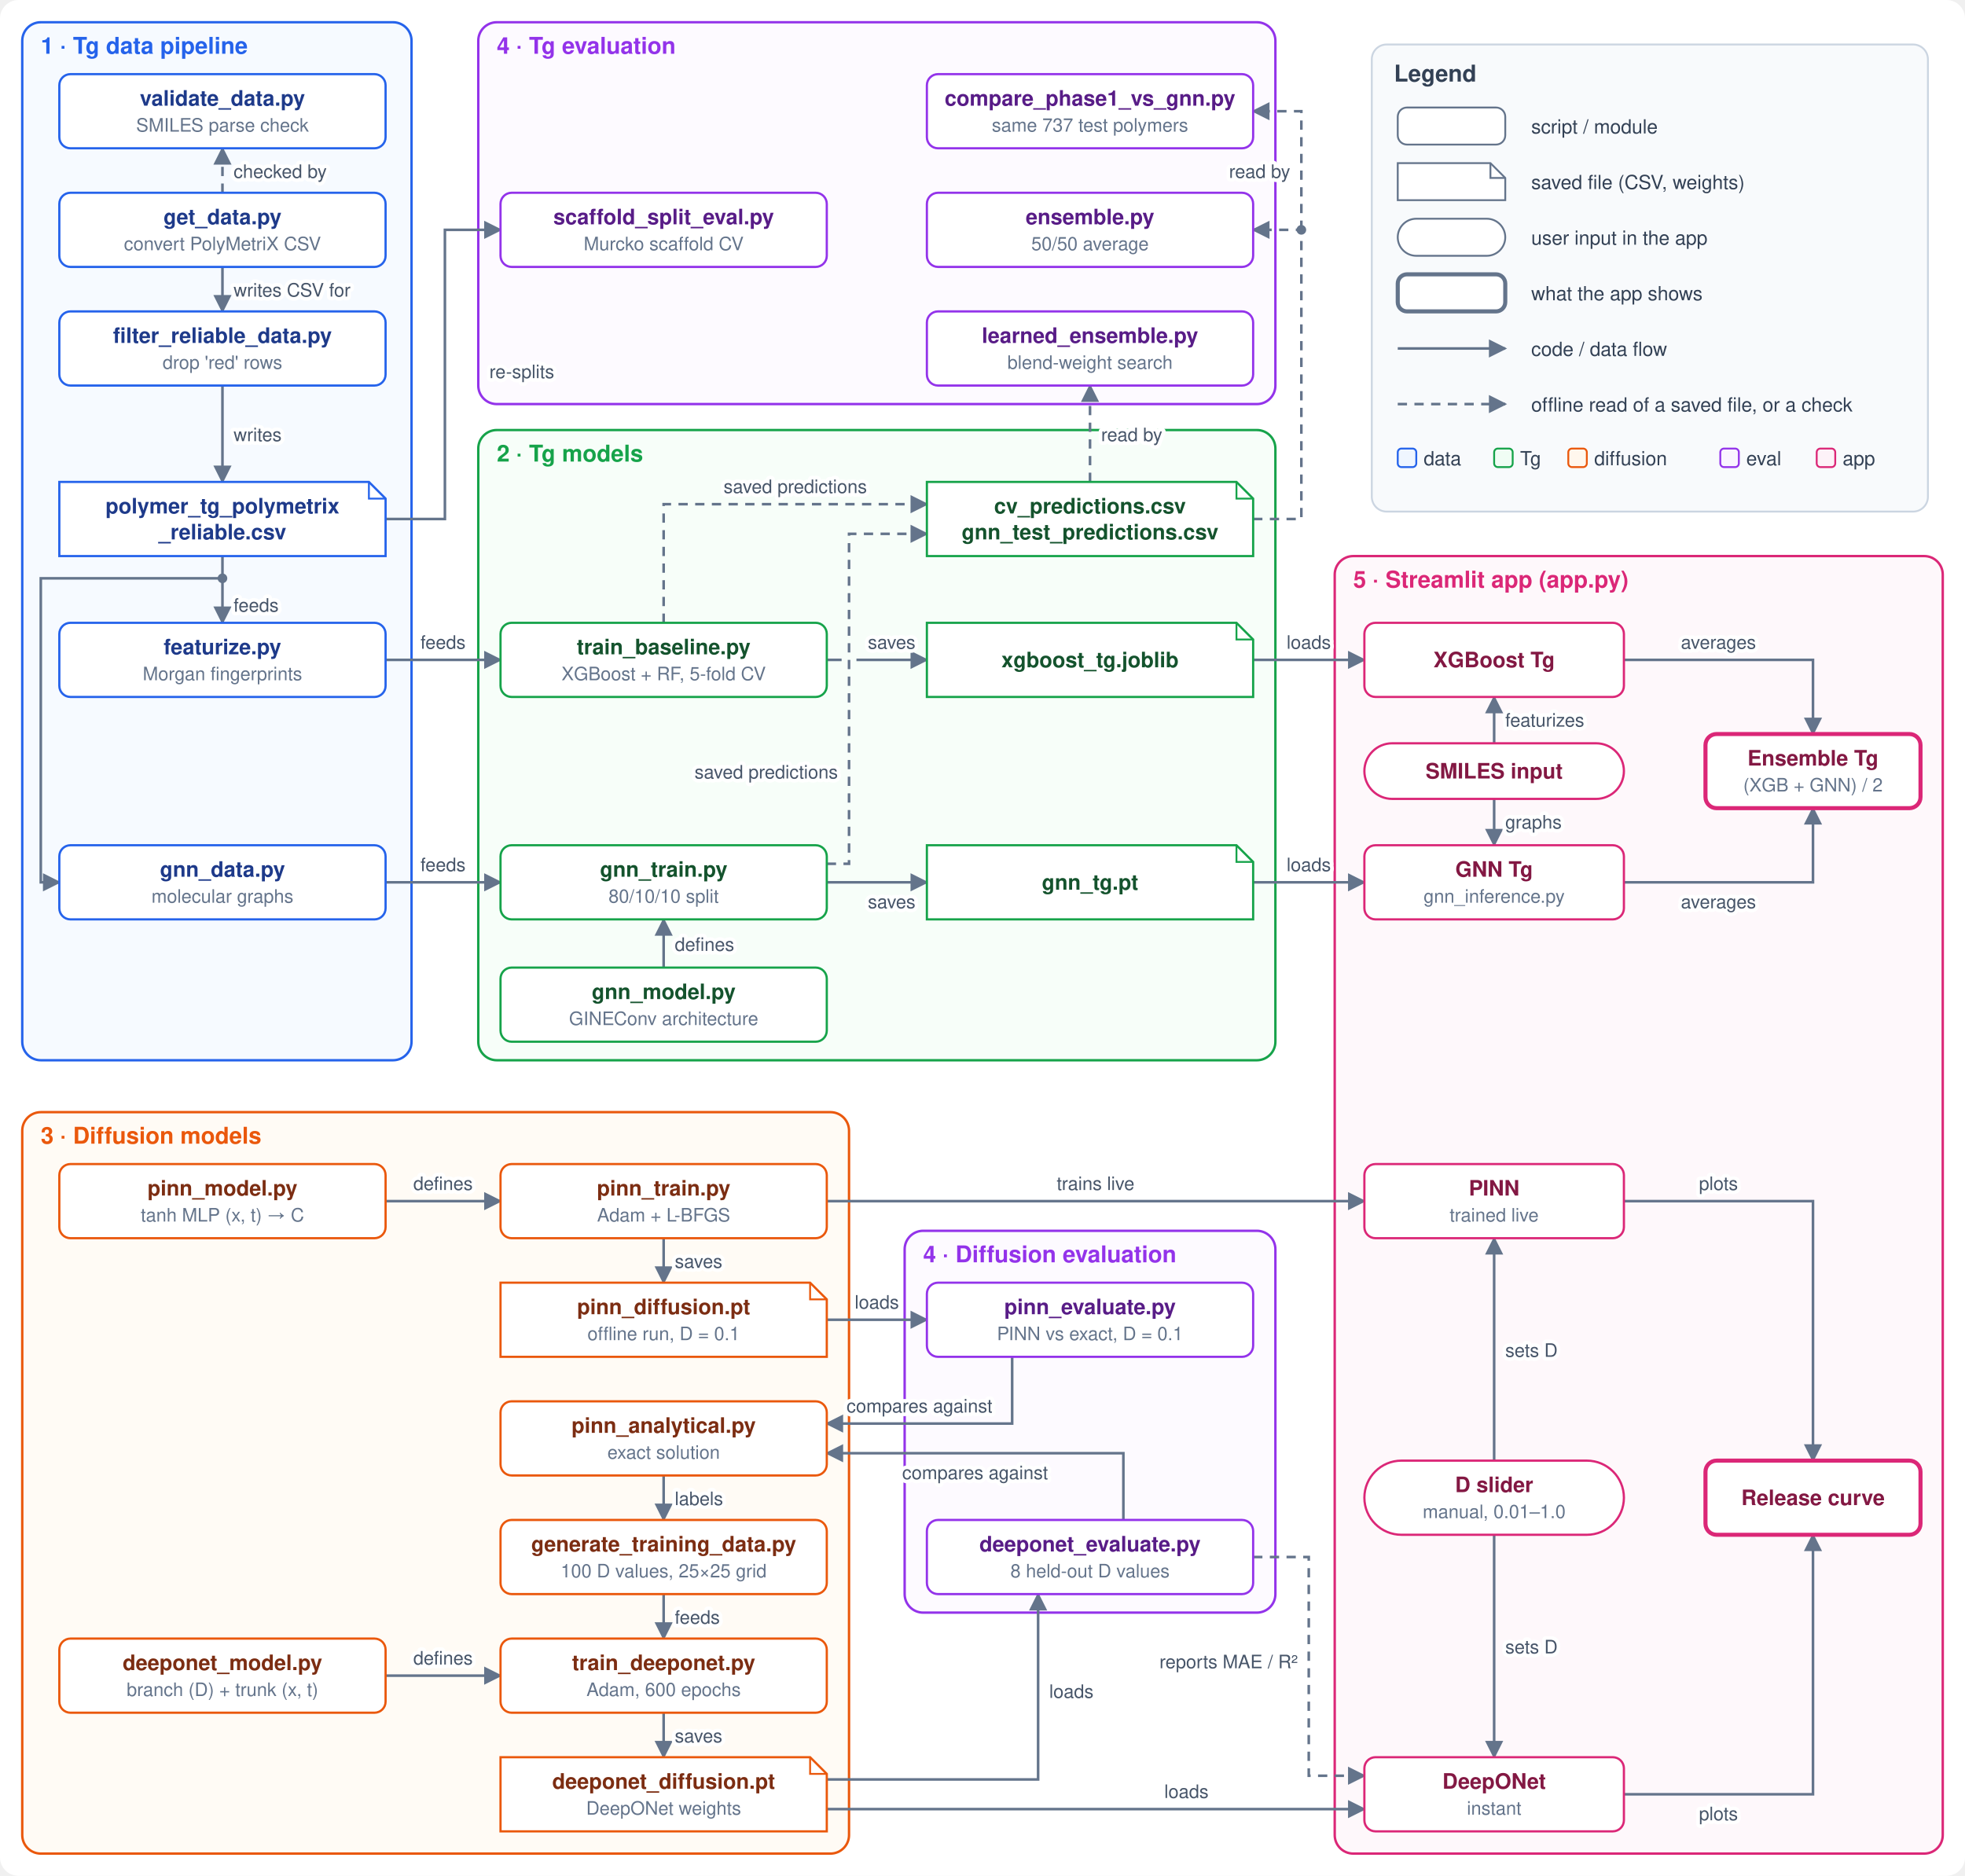
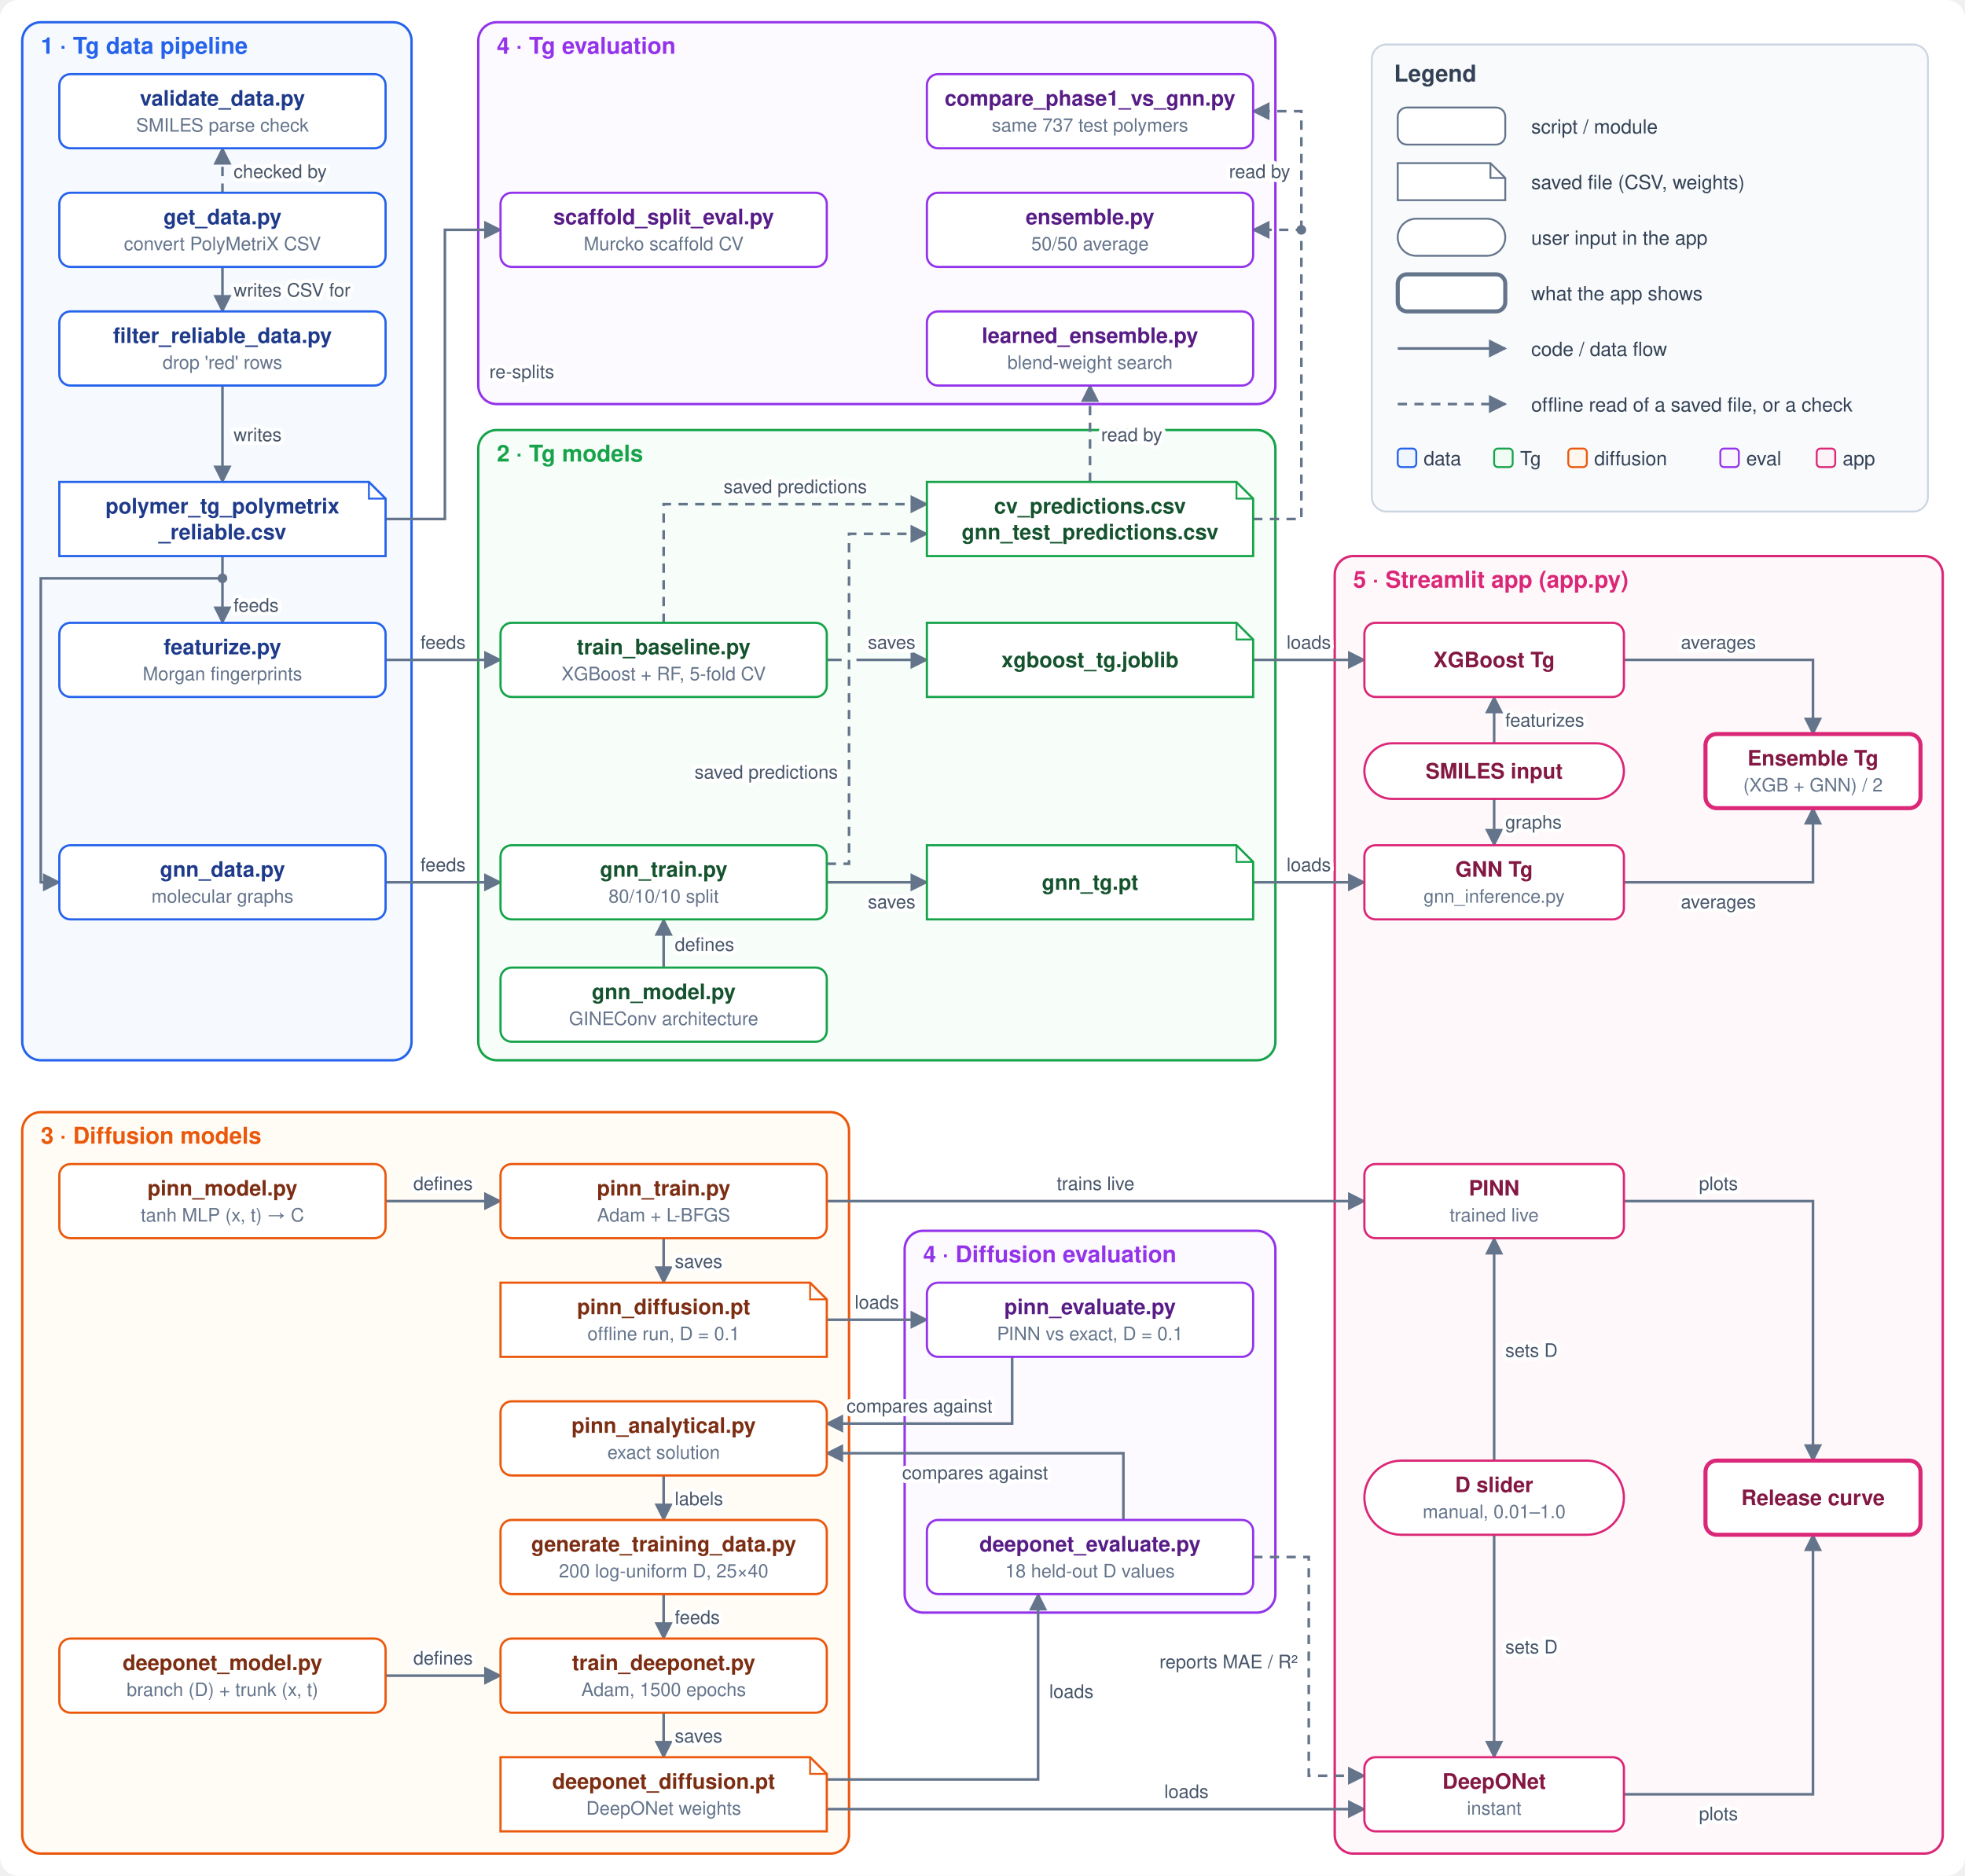
<svg xmlns="http://www.w3.org/2000/svg" viewBox="0 0 1060 1012" width="1060" height="1012" font-family="-apple-system, BlinkMacSystemFont, 'Segoe UI', Helvetica, Arial, sans-serif">
  <style>.n1{font-size:11.5px;font-weight:600}.n2{font-size:10px;fill:#64748b}.gt{font-size:12.5px;font-weight:700}.el{font-size:10px;fill:#475569;stroke:#ffffff;stroke-width:4px;stroke-linejoin:round;paint-order:stroke}.e{fill:none;stroke:#64748b;stroke-width:1.4}.d{stroke-dasharray:5 4}.lg{font-size:10.5px;fill:#334155}</style>
  <defs>
    <marker id="ah" viewBox="0 0 10 10" refX="9" refY="5" markerWidth="7" markerHeight="7" orient="auto-start-reverse">
      <path d="M0,0 L10,5 L0,10 z" fill="#64748b" />
    </marker>
  </defs>
  <rect x="0" y="0" width="1060" height="1012" rx="10" fill="#ffffff" />
  <rect x="12" y="12" width="210" height="560" rx="10" fill="#eff6ff" fill-opacity="0.55" stroke="#2563eb" stroke-width="1.3" />
  <text class="gt" x="22" y="29" fill="#2563eb">1 · Tg data pipeline</text>
  <rect x="258" y="12" width="430" height="206" rx="10" fill="#faf5ff" fill-opacity="0.55" stroke="#9333ea" stroke-width="1.3" />
  <text class="gt" x="268" y="29" fill="#9333ea">4 · Tg evaluation</text>
  <rect x="258" y="232" width="430" height="340" rx="10" fill="#f0fdf4" fill-opacity="0.55" stroke="#16a34a" stroke-width="1.3" />
  <text class="gt" x="268" y="249" fill="#16a34a">2 · Tg models</text>
  <rect x="12" y="600" width="446" height="400" rx="10" fill="#fff7ed" fill-opacity="0.55" stroke="#ea580c" stroke-width="1.3" />
  <text class="gt" x="22" y="617" fill="#ea580c">3 · Diffusion models</text>
  <rect x="488" y="664" width="200" height="206" rx="10" fill="#faf5ff" fill-opacity="0.55" stroke="#9333ea" stroke-width="1.3" />
  <text class="gt" x="498" y="681" fill="#9333ea">4 · Diffusion evaluation</text>
  <rect x="720" y="300" width="328" height="700" rx="10" fill="#fdf2f8" fill-opacity="0.55" stroke="#db2777" stroke-width="1.3" />
  <text class="gt" x="730" y="317" fill="#db2777">5 · Streamlit app (app.py)</text>
  <path class="e" d="M446,356 L454,356" />
  <path class="e d" d="M120,104 L120,80" marker-end="url(#ah)" />
  <path class="e" d="M120,144 L120,168" marker-end="url(#ah)" />
  <path class="e" d="M120,208 L120,260" marker-end="url(#ah)" />
  <path class="e" d="M120,300 L120,336" marker-end="url(#ah)" />
  <path class="e" d="M120,312 L22,312 L22,476 L32,476" marker-end="url(#ah)" />
  <path class="e" d="M208,280 L240,280 L240,124 L270,124" marker-end="url(#ah)" />
  <path class="e" d="M208,356 L270,356" marker-end="url(#ah)" />
  <path class="e" d="M208,476 L270,476" marker-end="url(#ah)" />
  <path class="e" d="M358,522 L358,496" marker-end="url(#ah)" />
  <path class="e" d="M462,356 L500,356" marker-end="url(#ah)" />
  <path class="e" d="M446,476 L500,476" marker-end="url(#ah)" />
  <path class="e d" d="M358,336 L358,272 L500,272" marker-end="url(#ah)" />
  <path class="e d" d="M446,466 L458,466 L458,288 L500,288" marker-end="url(#ah)" />
  <path class="e d" d="M588,260 L588,208" marker-end="url(#ah)" />
  <path class="e d" d="M676,280 L702,280 L702,124 L676,124" marker-end="url(#ah)" />
  <path class="e d" d="M702,124 L702,60 L676,60" marker-end="url(#ah)" />
  <path class="e" d="M676,356 L736,356" marker-end="url(#ah)" />
  <path class="e" d="M676,476 L736,476" marker-end="url(#ah)" />
  <path class="e" d="M806,401 L806,376" marker-end="url(#ah)" />
  <path class="e" d="M806,431 L806,456" marker-end="url(#ah)" />
  <path class="e" d="M876,356 L978,356 L978,396" marker-end="url(#ah)" />
  <path class="e" d="M876,476 L978,476 L978,436" marker-end="url(#ah)" />
  <path class="e" d="M208,648 L270,648" marker-end="url(#ah)" />
  <path class="e" d="M358,668 L358,692" marker-end="url(#ah)" />
  <path class="e" d="M446,648 L736,648" marker-end="url(#ah)" />
  <path class="e" d="M358,796 L358,820" marker-end="url(#ah)" />
  <path class="e" d="M358,860 L358,884" marker-end="url(#ah)" />
  <path class="e" d="M208,904 L270,904" marker-end="url(#ah)" />
  <path class="e" d="M358,924 L358,948" marker-end="url(#ah)" />
  <path class="e" d="M446,976 L736,976" marker-end="url(#ah)" />
  <path class="e" d="M446,712 L500,712" marker-end="url(#ah)" />
  <path class="e" d="M546,732 L546,768 L446,768" marker-end="url(#ah)" />
  <path class="e" d="M446,960 L560,960 L560,860" marker-end="url(#ah)" />
  <path class="e" d="M606,820 L606,784 L446,784" marker-end="url(#ah)" />
  <path class="e d" d="M676,840 L706,840 L706,958 L736,958" marker-end="url(#ah)" />
  <path class="e" d="M806,788 L806,668" marker-end="url(#ah)" />
  <path class="e" d="M806,828 L806,948" marker-end="url(#ah)" />
  <path class="e" d="M876,648 L978,648 L978,788" marker-end="url(#ah)" />
  <path class="e" d="M876,968 L978,968 L978,828" marker-end="url(#ah)" />
  <circle cx="120" cy="312" r="2.6" fill="#64748b" />
  <circle cx="702" cy="124" r="2.6" fill="#64748b" />
  <rect x="32" y="40.0" width="176" height="40" rx="6" fill="#ffffff" stroke="#2563eb" stroke-width="1.2" />
  <text class="n1" x="120.0" y="57" text-anchor="middle" fill="#1e3a8a">validate_data.py</text>
  <text class="n2" x="120.0" y="71" text-anchor="middle">SMILES parse check</text>
  <rect x="32" y="104.0" width="176" height="40" rx="6" fill="#ffffff" stroke="#2563eb" stroke-width="1.2" />
  <text class="n1" x="120.0" y="121" text-anchor="middle" fill="#1e3a8a">get_data.py</text>
  <text class="n2" x="120.0" y="135" text-anchor="middle">convert PolyMetriX CSV</text>
  <rect x="32" y="168.0" width="176" height="40" rx="6" fill="#ffffff" stroke="#2563eb" stroke-width="1.2" />
  <text class="n1" x="120.0" y="185" text-anchor="middle" fill="#1e3a8a">filter_reliable_data.py</text>
  <text class="n2" x="120.0" y="199" text-anchor="middle">drop 'red' rows</text>
  <path d="M32,260.0 H199 L208,269.0 V300.0 H32 Z" fill="#ffffff" stroke="#2563eb" stroke-width="1.2" />
  <path d="M199,260.0 V269.0 H208" fill="none" stroke="#2563eb" stroke-width="1" />
  <text class="n1" x="120.0" y="277" text-anchor="middle" fill="#1e3a8a">polymer_tg_polymetrix</text>
  <text class="n1" x="120.0" y="291" text-anchor="middle" fill="#1e3a8a">_reliable.csv</text>
  <rect x="32" y="336.0" width="176" height="40" rx="6" fill="#ffffff" stroke="#2563eb" stroke-width="1.2" />
  <text class="n1" x="120.0" y="353" text-anchor="middle" fill="#1e3a8a">featurize.py</text>
  <text class="n2" x="120.0" y="367" text-anchor="middle">Morgan fingerprints</text>
  <rect x="32" y="456.0" width="176" height="40" rx="6" fill="#ffffff" stroke="#2563eb" stroke-width="1.2" />
  <text class="n1" x="120.0" y="473" text-anchor="middle" fill="#1e3a8a">gnn_data.py</text>
  <text class="n2" x="120.0" y="487" text-anchor="middle">molecular graphs</text>
  <rect x="270" y="104.0" width="176" height="40" rx="6" fill="#ffffff" stroke="#9333ea" stroke-width="1.2" />
  <text class="n1" x="358.0" y="121" text-anchor="middle" fill="#581c87">scaffold_split_eval.py</text>
  <text class="n2" x="358.0" y="135" text-anchor="middle">Murcko scaffold CV</text>
  <rect x="500" y="40.0" width="176" height="40" rx="6" fill="#ffffff" stroke="#9333ea" stroke-width="1.2" />
  <text class="n1" x="588.0" y="57" text-anchor="middle" fill="#581c87">compare_phase1_vs_gnn.py</text>
  <text class="n2" x="588.0" y="71" text-anchor="middle">same 737 test polymers</text>
  <rect x="500" y="104.0" width="176" height="40" rx="6" fill="#ffffff" stroke="#9333ea" stroke-width="1.2" />
  <text class="n1" x="588.0" y="121" text-anchor="middle" fill="#581c87">ensemble.py</text>
  <text class="n2" x="588.0" y="135" text-anchor="middle">50/50 average</text>
  <rect x="500" y="168.0" width="176" height="40" rx="6" fill="#ffffff" stroke="#9333ea" stroke-width="1.2" />
  <text class="n1" x="588.0" y="185" text-anchor="middle" fill="#581c87">learned_ensemble.py</text>
  <text class="n2" x="588.0" y="199" text-anchor="middle">blend-weight search</text>
  <path d="M500,260.0 H667 L676,269.0 V300.0 H500 Z" fill="#ffffff" stroke="#16a34a" stroke-width="1.2" />
  <path d="M667,260.0 V269.0 H676" fill="none" stroke="#16a34a" stroke-width="1" />
  <text class="n1" x="588.0" y="277" text-anchor="middle" fill="#14532d">cv_predictions.csv</text>
  <text class="n1" x="588.0" y="291" text-anchor="middle" fill="#14532d">gnn_test_predictions.csv</text>
  <rect x="270" y="336.0" width="176" height="40" rx="6" fill="#ffffff" stroke="#16a34a" stroke-width="1.2" />
  <text class="n1" x="358.0" y="353" text-anchor="middle" fill="#14532d">train_baseline.py</text>
  <text class="n2" x="358.0" y="367" text-anchor="middle">XGBoost + RF, 5-fold CV</text>
  <path d="M500,336.0 H667 L676,345.0 V376.0 H500 Z" fill="#ffffff" stroke="#16a34a" stroke-width="1.2" />
  <path d="M667,336.0 V345.0 H676" fill="none" stroke="#16a34a" stroke-width="1" />
  <text class="n1" x="588.0" y="360" text-anchor="middle" fill="#14532d">xgboost_tg.joblib</text>
  <rect x="270" y="456.0" width="176" height="40" rx="6" fill="#ffffff" stroke="#16a34a" stroke-width="1.2" />
  <text class="n1" x="358.0" y="473" text-anchor="middle" fill="#14532d">gnn_train.py</text>
  <text class="n2" x="358.0" y="487" text-anchor="middle">80/10/10 split</text>
  <path d="M500,456.0 H667 L676,465.0 V496.0 H500 Z" fill="#ffffff" stroke="#16a34a" stroke-width="1.2" />
  <path d="M667,456.0 V465.0 H676" fill="none" stroke="#16a34a" stroke-width="1" />
  <text class="n1" x="588.0" y="480" text-anchor="middle" fill="#14532d">gnn_tg.pt</text>
  <rect x="270" y="522.0" width="176" height="40" rx="6" fill="#ffffff" stroke="#16a34a" stroke-width="1.2" />
  <text class="n1" x="358.0" y="539" text-anchor="middle" fill="#14532d">gnn_model.py</text>
  <text class="n2" x="358.0" y="553" text-anchor="middle">GINEConv architecture</text>
  <rect x="32" y="628.0" width="176" height="40" rx="6" fill="#ffffff" stroke="#ea580c" stroke-width="1.2" />
  <text class="n1" x="120.0" y="645" text-anchor="middle" fill="#7c2d12">pinn_model.py</text>
  <text class="n2" x="120.0" y="659" text-anchor="middle">tanh MLP (x, t) → C</text>
  <rect x="270" y="628.0" width="176" height="40" rx="6" fill="#ffffff" stroke="#ea580c" stroke-width="1.2" />
  <text class="n1" x="358.0" y="645" text-anchor="middle" fill="#7c2d12">pinn_train.py</text>
  <text class="n2" x="358.0" y="659" text-anchor="middle">Adam + L-BFGS</text>
  <path d="M270,692.0 H437 L446,701.0 V732.0 H270 Z" fill="#ffffff" stroke="#ea580c" stroke-width="1.2" />
  <path d="M437,692.0 V701.0 H446" fill="none" stroke="#ea580c" stroke-width="1" />
  <text class="n1" x="358.0" y="709" text-anchor="middle" fill="#7c2d12">pinn_diffusion.pt</text>
  <text class="n2" x="358.0" y="723" text-anchor="middle">offline run, D = 0.1</text>
  <rect x="270" y="756.0" width="176" height="40" rx="6" fill="#ffffff" stroke="#ea580c" stroke-width="1.2" />
  <text class="n1" x="358.0" y="773" text-anchor="middle" fill="#7c2d12">pinn_analytical.py</text>
  <text class="n2" x="358.0" y="787" text-anchor="middle">exact solution</text>
  <rect x="270" y="820.0" width="176" height="40" rx="6" fill="#ffffff" stroke="#ea580c" stroke-width="1.2" />
  <text class="n1" x="358.0" y="837" text-anchor="middle" fill="#7c2d12">generate_training_data.py</text>
-   <text class="n2" x="358.0" y="851" text-anchor="middle">100 D values, 25×25 grid</text>
+   <text class="n2" x="358.0" y="851" text-anchor="middle">200 log-uniform D, 25×40</text>
  <rect x="32" y="884.0" width="176" height="40" rx="6" fill="#ffffff" stroke="#ea580c" stroke-width="1.2" />
  <text class="n1" x="120.0" y="901" text-anchor="middle" fill="#7c2d12">deeponet_model.py</text>
  <text class="n2" x="120.0" y="915" text-anchor="middle">branch (D) + trunk (x, t)</text>
  <rect x="270" y="884.0" width="176" height="40" rx="6" fill="#ffffff" stroke="#ea580c" stroke-width="1.2" />
  <text class="n1" x="358.0" y="901" text-anchor="middle" fill="#7c2d12">train_deeponet.py</text>
-   <text class="n2" x="358.0" y="915" text-anchor="middle">Adam, 600 epochs</text>
+   <text class="n2" x="358.0" y="915" text-anchor="middle">Adam, 1500 epochs</text>
  <path d="M270,948.0 H437 L446,957.0 V988.0 H270 Z" fill="#ffffff" stroke="#ea580c" stroke-width="1.2" />
  <path d="M437,948.0 V957.0 H446" fill="none" stroke="#ea580c" stroke-width="1" />
  <text class="n1" x="358.0" y="965" text-anchor="middle" fill="#7c2d12">deeponet_diffusion.pt</text>
  <text class="n2" x="358.0" y="979" text-anchor="middle">DeepONet weights</text>
  <rect x="500" y="692.0" width="176" height="40" rx="6" fill="#ffffff" stroke="#9333ea" stroke-width="1.2" />
  <text class="n1" x="588.0" y="709" text-anchor="middle" fill="#581c87">pinn_evaluate.py</text>
  <text class="n2" x="588.0" y="723" text-anchor="middle">PINN vs exact, D = 0.1</text>
  <rect x="500" y="820.0" width="176" height="40" rx="6" fill="#ffffff" stroke="#9333ea" stroke-width="1.2" />
  <text class="n1" x="588.0" y="837" text-anchor="middle" fill="#581c87">deeponet_evaluate.py</text>
-   <text class="n2" x="588.0" y="851" text-anchor="middle">8 held-out D values</text>
+   <text class="n2" x="588.0" y="851" text-anchor="middle">18 held-out D values</text>
  <rect x="736" y="336.0" width="140" height="40" rx="6" fill="#ffffff" stroke="#db2777" stroke-width="1.2" />
  <text class="n1" x="806.0" y="360" text-anchor="middle" fill="#831843">XGBoost Tg</text>
  <rect x="736" y="401.0" width="140" height="30" rx="15.0" fill="#ffffff" stroke="#db2777" stroke-width="1.2" />
  <text class="n1" x="806.0" y="420" text-anchor="middle" fill="#831843">SMILES input</text>
  <rect x="736" y="456.0" width="140" height="40" rx="6" fill="#ffffff" stroke="#db2777" stroke-width="1.2" />
  <text class="n1" x="806.0" y="473" text-anchor="middle" fill="#831843">GNN Tg</text>
  <text class="n2" x="806.0" y="487" text-anchor="middle">gnn_inference.py</text>
  <rect x="920" y="396.0" width="116" height="40" rx="6" fill="#ffffff" stroke="#db2777" stroke-width="2.2" />
  <text class="n1" x="978.0" y="413" text-anchor="middle" fill="#831843">Ensemble Tg</text>
  <text class="n2" x="978.0" y="427" text-anchor="middle">(XGB + GNN) / 2</text>
  <rect x="736" y="628.0" width="140" height="40" rx="6" fill="#ffffff" stroke="#db2777" stroke-width="1.2" />
  <text class="n1" x="806.0" y="645" text-anchor="middle" fill="#831843">PINN</text>
  <text class="n2" x="806.0" y="659" text-anchor="middle">trained live</text>
  <rect x="736" y="788.0" width="140" height="40" rx="20.0" fill="#ffffff" stroke="#db2777" stroke-width="1.2" />
  <text class="n1" x="806.0" y="805" text-anchor="middle" fill="#831843">D slider</text>
  <text class="n2" x="806.0" y="819" text-anchor="middle">manual, 0.01–1.0</text>
  <rect x="736" y="948.0" width="140" height="40" rx="6" fill="#ffffff" stroke="#db2777" stroke-width="1.2" />
  <text class="n1" x="806.0" y="965" text-anchor="middle" fill="#831843">DeepONet</text>
  <text class="n2" x="806.0" y="979" text-anchor="middle">instant</text>
  <rect x="920" y="788.0" width="116" height="40" rx="6" fill="#ffffff" stroke="#db2777" stroke-width="2.2" />
  <text class="n1" x="978.0" y="812" text-anchor="middle" fill="#831843">Release curve</text>
  <text class="el" x="126" y="96" text-anchor="start">checked by</text>
  <text class="el" x="126" y="160" text-anchor="start">writes CSV for</text>
  <text class="el" x="126" y="238" text-anchor="start">writes</text>
  <text class="el" x="126" y="330" text-anchor="start">feeds</text>
  <text class="el" x="264" y="204" text-anchor="start">re-splits</text>
  <text class="el" x="239" y="350" text-anchor="middle">feeds</text>
  <text class="el" x="239" y="470" text-anchor="middle">feeds</text>
  <text class="el" x="364" y="513" text-anchor="start">defines</text>
  <text class="el" x="481" y="350" text-anchor="middle">saves</text>
  <text class="el" x="481" y="490" text-anchor="middle">saves</text>
  <text class="el" x="429" y="266" text-anchor="middle">saved predictions</text>
  <text class="el" x="452" y="420" text-anchor="end">saved predictions</text>
  <text class="el" x="594" y="238" text-anchor="start">read by</text>
  <text class="el" x="696" y="96" text-anchor="end">read by</text>
  <text class="el" x="706" y="350" text-anchor="middle">loads</text>
  <text class="el" x="706" y="470" text-anchor="middle">loads</text>
  <text class="el" x="812" y="392" text-anchor="start">featurizes</text>
  <text class="el" x="812" y="447" text-anchor="start">graphs</text>
  <text class="el" x="927" y="350" text-anchor="middle">averages</text>
  <text class="el" x="927" y="490" text-anchor="middle">averages</text>
  <text class="el" x="239" y="642" text-anchor="middle">defines</text>
  <text class="el" x="364" y="684" text-anchor="start">saves</text>
  <text class="el" x="591" y="642" text-anchor="middle">trains live</text>
  <text class="el" x="364" y="812" text-anchor="start">labels</text>
  <text class="el" x="364" y="876" text-anchor="start">feeds</text>
  <text class="el" x="239" y="898" text-anchor="middle">defines</text>
  <text class="el" x="364" y="940" text-anchor="start">saves</text>
  <text class="el" x="640" y="970" text-anchor="middle">loads</text>
  <text class="el" x="473" y="706" text-anchor="middle">loads</text>
  <text class="el" x="496" y="762" text-anchor="middle">compares against</text>
  <text class="el" x="566" y="916" text-anchor="start">loads</text>
  <text class="el" x="526" y="798" text-anchor="middle">compares against</text>
  <text class="el" x="700" y="900" text-anchor="end">reports MAE / R²</text>
  <text class="el" x="812" y="732" text-anchor="start">sets D</text>
  <text class="el" x="812" y="892" text-anchor="start">sets D</text>
  <text class="el" x="927" y="642" text-anchor="middle">plots</text>
  <text class="el" x="927" y="982" text-anchor="middle">plots</text>
  <rect x="740" y="24" width="300" height="252" rx="8" fill="#f8fafc" stroke="#cbd5e1" />
  <text class="gt" x="752" y="44" fill="#334155">Legend</text>
  <rect x="754" y="58" width="58" height="20" rx="5" fill="#ffffff" stroke="#64748b" />
  <text class="lg" x="826" y="72">script / module</text>
  <path d="M754,88 H804 L812,96 V108 H754 Z" fill="#ffffff" stroke="#64748b" />
  <path d="M804,88 V96 H812" fill="none" stroke="#64748b" />
  <text class="lg" x="826" y="102">saved file (CSV, weights)</text>
  <rect x="754" y="118" width="58" height="20" rx="10" fill="#ffffff" stroke="#64748b" />
  <text class="lg" x="826" y="132">user input in the app</text>
  <rect x="754" y="148" width="58" height="20" rx="5" fill="#ffffff" stroke="#64748b" stroke-width="2.2" />
  <text class="lg" x="826" y="162">what the app shows</text>
  <path class="e" d="M754,188 H812" marker-end="url(#ah)" />
  <text class="lg" x="826" y="192">code / data flow</text>
  <path class="e d" d="M754,218 H812" marker-end="url(#ah)" />
  <text class="lg" x="826" y="222">offline read of a saved file, or a check</text>
  <rect x="754" y="242" width="10" height="10" rx="2" fill="#eff6ff" stroke="#2563eb" />
  <text class="lg" x="768" y="251">data</text>
  <rect x="806" y="242" width="10" height="10" rx="2" fill="#f0fdf4" stroke="#16a34a" />
  <text class="lg" x="820" y="251">Tg</text>
  <rect x="846" y="242" width="10" height="10" rx="2" fill="#fff7ed" stroke="#ea580c" />
  <text class="lg" x="860" y="251">diffusion</text>
  <rect x="928" y="242" width="10" height="10" rx="2" fill="#faf5ff" stroke="#9333ea" />
  <text class="lg" x="942" y="251">eval</text>
  <rect x="980" y="242" width="10" height="10" rx="2" fill="#fdf2f8" stroke="#db2777" />
  <text class="lg" x="994" y="251">app</text>
</svg>
